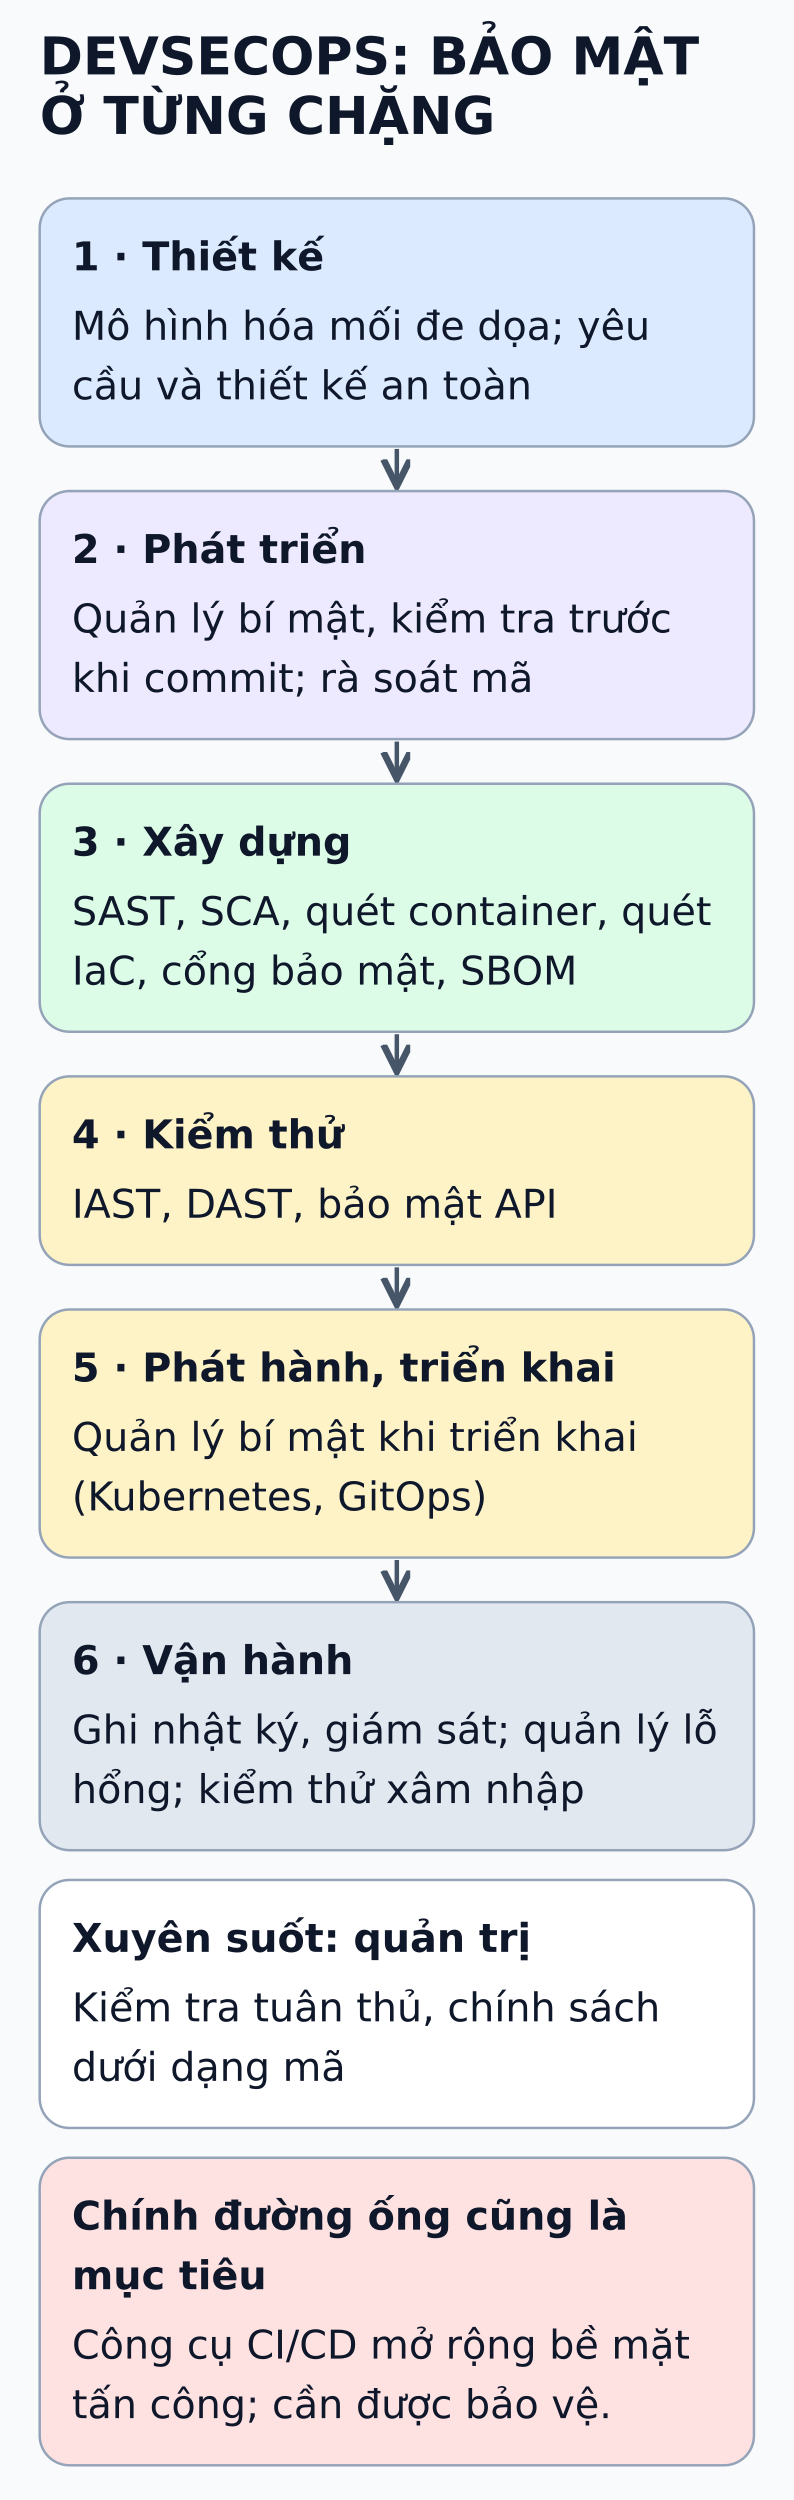
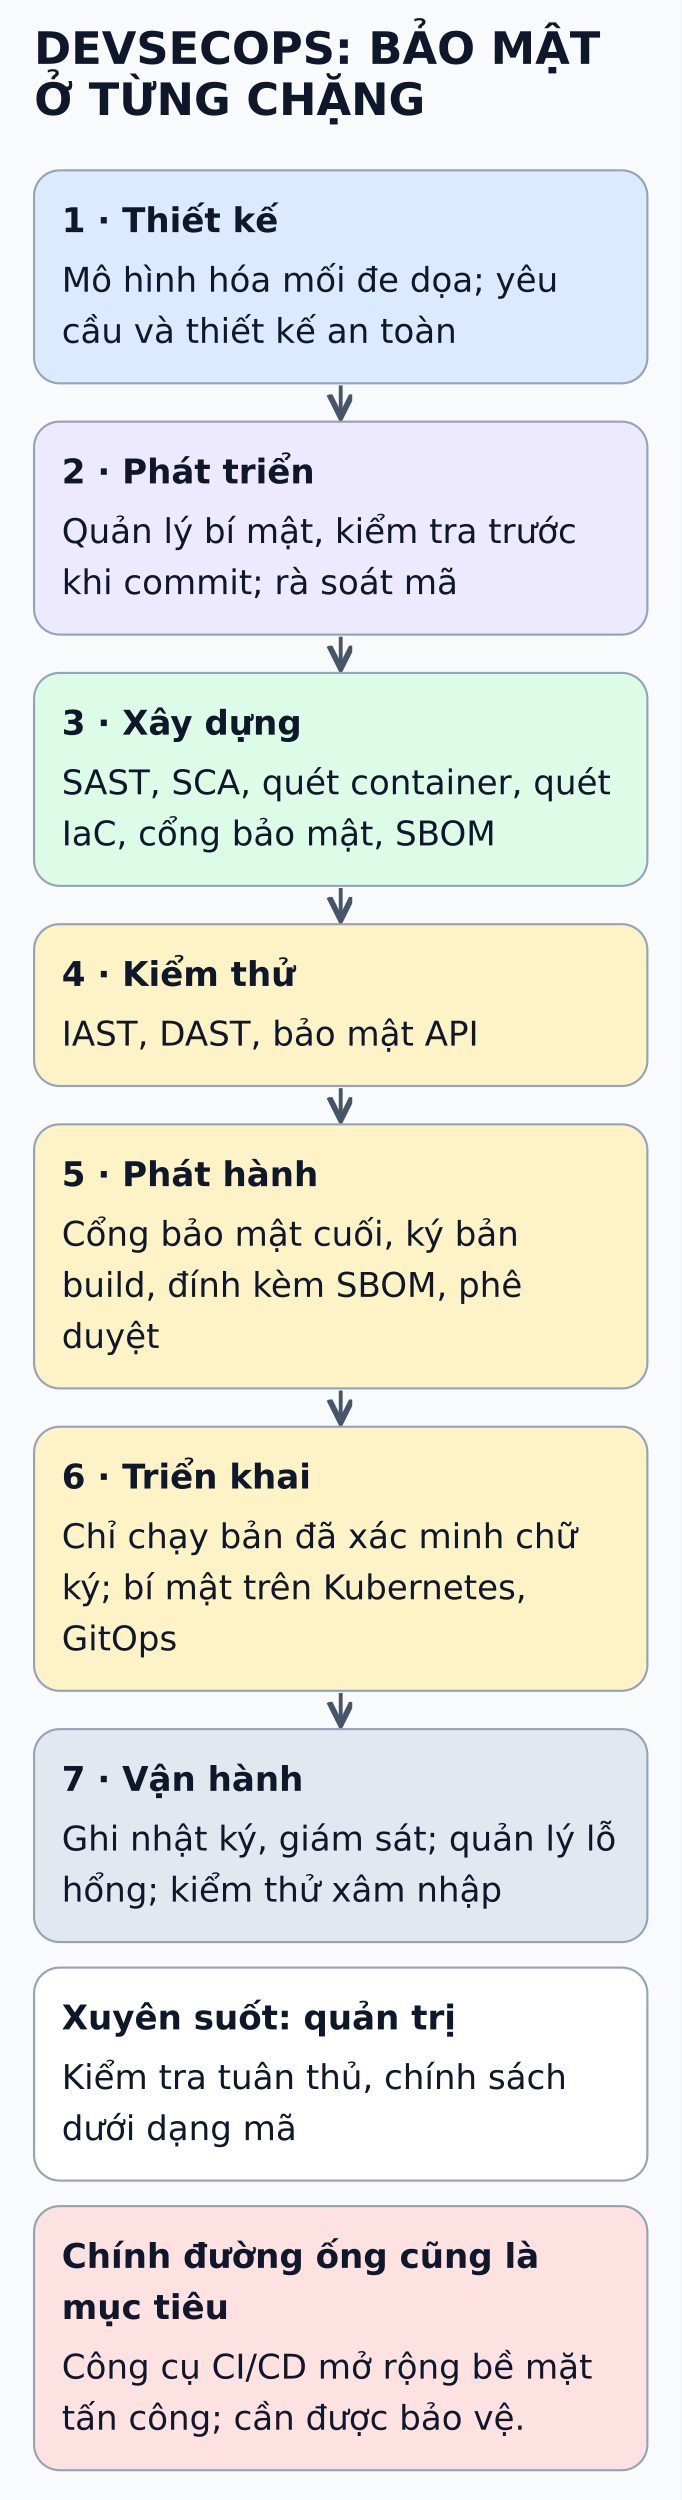
- <svg xmlns="http://www.w3.org/2000/svg" viewBox="0 0 320 1008" width="320" height="1008" role="img" aria-labelledby="title desc">
+ <svg xmlns="http://www.w3.org/2000/svg" viewBox="0 0 320 1174" width="320" height="1174" role="img" aria-labelledby="title desc">
  <defs>
    <marker id="arrow" markerWidth="8" markerHeight="8" refX="6" refY="3" orient="auto">
      <path d="M0,0 L6,3 L0,6" fill="none" stroke="#475569" stroke-width="1.5" />
    </marker>
  </defs>
-   <rect width="320" height="1008" fill="#f8fafc" />
+   <rect width="320" height="1174" fill="#f8fafc" />
  <g font-family="DejaVu Sans, Arial, sans-serif" fill="#0f172a">
    <text x="16" y="30" font-size="21" font-weight="bold">DEVSECOPS: BẢO MẬT</text>
    <text x="16" y="54" font-size="21" font-weight="bold">Ở TỪNG CHẶNG</text>
    <rect x="16" y="80" width="288" height="100" rx="12" fill="#dbeafe" stroke="#94a3b8" />
    <text x="29" y="109" font-size="16" font-weight="bold">1 · Thiết kế</text>
    <text x="29" y="137" font-size="16" font-weight="normal">Mô hình hóa mối đe dọa; yêu</text>
    <text x="29" y="161" font-size="16" font-weight="normal">cầu và thiết kế an toàn</text>
    <line x1="160" y1="181" x2="160" y2="196" stroke="#475569" stroke-width="1.8" marker-end="url(#arrow)" />
    <rect x="16" y="198" width="288" height="100" rx="12" fill="#ede9fe" stroke="#94a3b8" />
    <text x="29" y="227" font-size="16" font-weight="bold">2 · Phát triển</text>
    <text x="29" y="255" font-size="16" font-weight="normal">Quản lý bí mật, kiểm tra trước</text>
    <text x="29" y="279" font-size="16" font-weight="normal">khi commit; rà soát mã</text>
    <line x1="160" y1="299" x2="160" y2="314" stroke="#475569" stroke-width="1.8" marker-end="url(#arrow)" />
    <rect x="16" y="316" width="288" height="100" rx="12" fill="#dcfce7" stroke="#94a3b8" />
    <text x="29" y="345" font-size="16" font-weight="bold">3 · Xây dựng</text>
    <text x="29" y="373" font-size="16" font-weight="normal">SAST, SCA, quét container, quét</text>
    <text x="29" y="397" font-size="16" font-weight="normal">IaC, cổng bảo mật, SBOM</text>
    <line x1="160" y1="417" x2="160" y2="432" stroke="#475569" stroke-width="1.8" marker-end="url(#arrow)" />
    <rect x="16" y="434" width="288" height="76" rx="12" fill="#fef3c7" stroke="#94a3b8" />
    <text x="29" y="463" font-size="16" font-weight="bold">4 · Kiểm thử</text>
    <text x="29" y="491" font-size="16" font-weight="normal">IAST, DAST, bảo mật API</text>
    <line x1="160" y1="511" x2="160" y2="526" stroke="#475569" stroke-width="1.8" marker-end="url(#arrow)" />
-     <rect x="16" y="528" width="288" height="100" rx="12" fill="#fef3c7" stroke="#94a3b8" />
-     <text x="29" y="557" font-size="16" font-weight="bold">5 · Phát hành, triển khai</text>
-     <text x="29" y="585" font-size="16" font-weight="normal">Quản lý bí mật khi triển khai</text>
-     <text x="29" y="609" font-size="16" font-weight="normal">(Kubernetes, GitOps)</text>
-     <line x1="160" y1="629" x2="160" y2="644" stroke="#475569" stroke-width="1.8" marker-end="url(#arrow)" />
-     <rect x="16" y="646" width="288" height="100" rx="12" fill="#e2e8f0" stroke="#94a3b8" />
-     <text x="29" y="675" font-size="16" font-weight="bold">6 · Vận hành</text>
-     <text x="29" y="703" font-size="16" font-weight="normal">Ghi nhật ký, giám sát; quản lý lỗ</text>
-     <text x="29" y="727" font-size="16" font-weight="normal">hổng; kiểm thử xâm nhập</text>
-     <rect x="16" y="758" width="288" height="100" rx="12" fill="#ffffff" stroke="#94a3b8" />
-     <text x="29" y="787" font-size="16" font-weight="bold">Xuyên suốt: quản trị</text>
-     <text x="29" y="815" font-size="16" font-weight="normal">Kiểm tra tuân thủ, chính sách</text>
-     <text x="29" y="839" font-size="16" font-weight="normal">dưới dạng mã</text>
-     <rect x="16" y="870" width="288" height="124" rx="12" fill="#fee2e2" stroke="#94a3b8" />
-     <text x="29" y="899" font-size="16" font-weight="bold">Chính đường ống cũng là</text>
-     <text x="29" y="923" font-size="16" font-weight="bold">mục tiêu</text>
-     <text x="29" y="951" font-size="16" font-weight="normal">Công cụ CI/CD mở rộng bề mặt</text>
-     <text x="29" y="975" font-size="16" font-weight="normal">tấn công; cần được bảo vệ.</text>
+     <rect x="16" y="528" width="288" height="124" rx="12" fill="#fef3c7" stroke="#94a3b8" />
+     <text x="29" y="557" font-size="16" font-weight="bold">5 · Phát hành</text>
+     <text x="29" y="585" font-size="16" font-weight="normal">Cổng bảo mật cuối, ký bản</text>
+     <text x="29" y="609" font-size="16" font-weight="normal">build, đính kèm SBOM, phê</text>
+     <text x="29" y="633" font-size="16" font-weight="normal">duyệt</text>
+     <line x1="160" y1="653" x2="160" y2="668" stroke="#475569" stroke-width="1.8" marker-end="url(#arrow)" />
+     <rect x="16" y="670" width="288" height="124" rx="12" fill="#fef3c7" stroke="#94a3b8" />
+     <text x="29" y="699" font-size="16" font-weight="bold">6 · Triển khai</text>
+     <text x="29" y="727" font-size="16" font-weight="normal">Chỉ chạy bản đã xác minh chữ</text>
+     <text x="29" y="751" font-size="16" font-weight="normal">ký; bí mật trên Kubernetes,</text>
+     <text x="29" y="775" font-size="16" font-weight="normal">GitOps</text>
+     <line x1="160" y1="795" x2="160" y2="810" stroke="#475569" stroke-width="1.8" marker-end="url(#arrow)" />
+     <rect x="16" y="812" width="288" height="100" rx="12" fill="#e2e8f0" stroke="#94a3b8" />
+     <text x="29" y="841" font-size="16" font-weight="bold">7 · Vận hành</text>
+     <text x="29" y="869" font-size="16" font-weight="normal">Ghi nhật ký, giám sát; quản lý lỗ</text>
+     <text x="29" y="893" font-size="16" font-weight="normal">hổng; kiểm thử xâm nhập</text>
+     <rect x="16" y="924" width="288" height="100" rx="12" fill="#ffffff" stroke="#94a3b8" />
+     <text x="29" y="953" font-size="16" font-weight="bold">Xuyên suốt: quản trị</text>
+     <text x="29" y="981" font-size="16" font-weight="normal">Kiểm tra tuân thủ, chính sách</text>
+     <text x="29" y="1005" font-size="16" font-weight="normal">dưới dạng mã</text>
+     <rect x="16" y="1036" width="288" height="124" rx="12" fill="#fee2e2" stroke="#94a3b8" />
+     <text x="29" y="1065" font-size="16" font-weight="bold">Chính đường ống cũng là</text>
+     <text x="29" y="1089" font-size="16" font-weight="bold">mục tiêu</text>
+     <text x="29" y="1117" font-size="16" font-weight="normal">Công cụ CI/CD mở rộng bề mặt</text>
+     <text x="29" y="1141" font-size="16" font-weight="normal">tấn công; cần được bảo vệ.</text>
  </g>
</svg>
